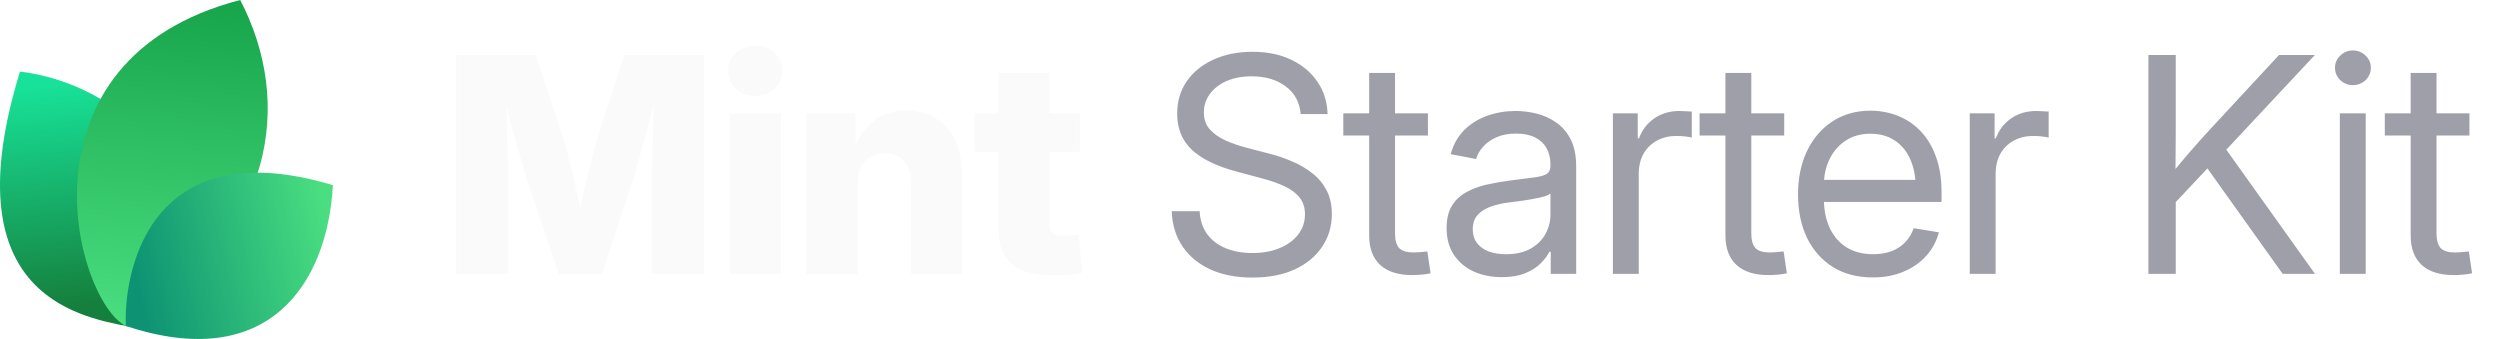
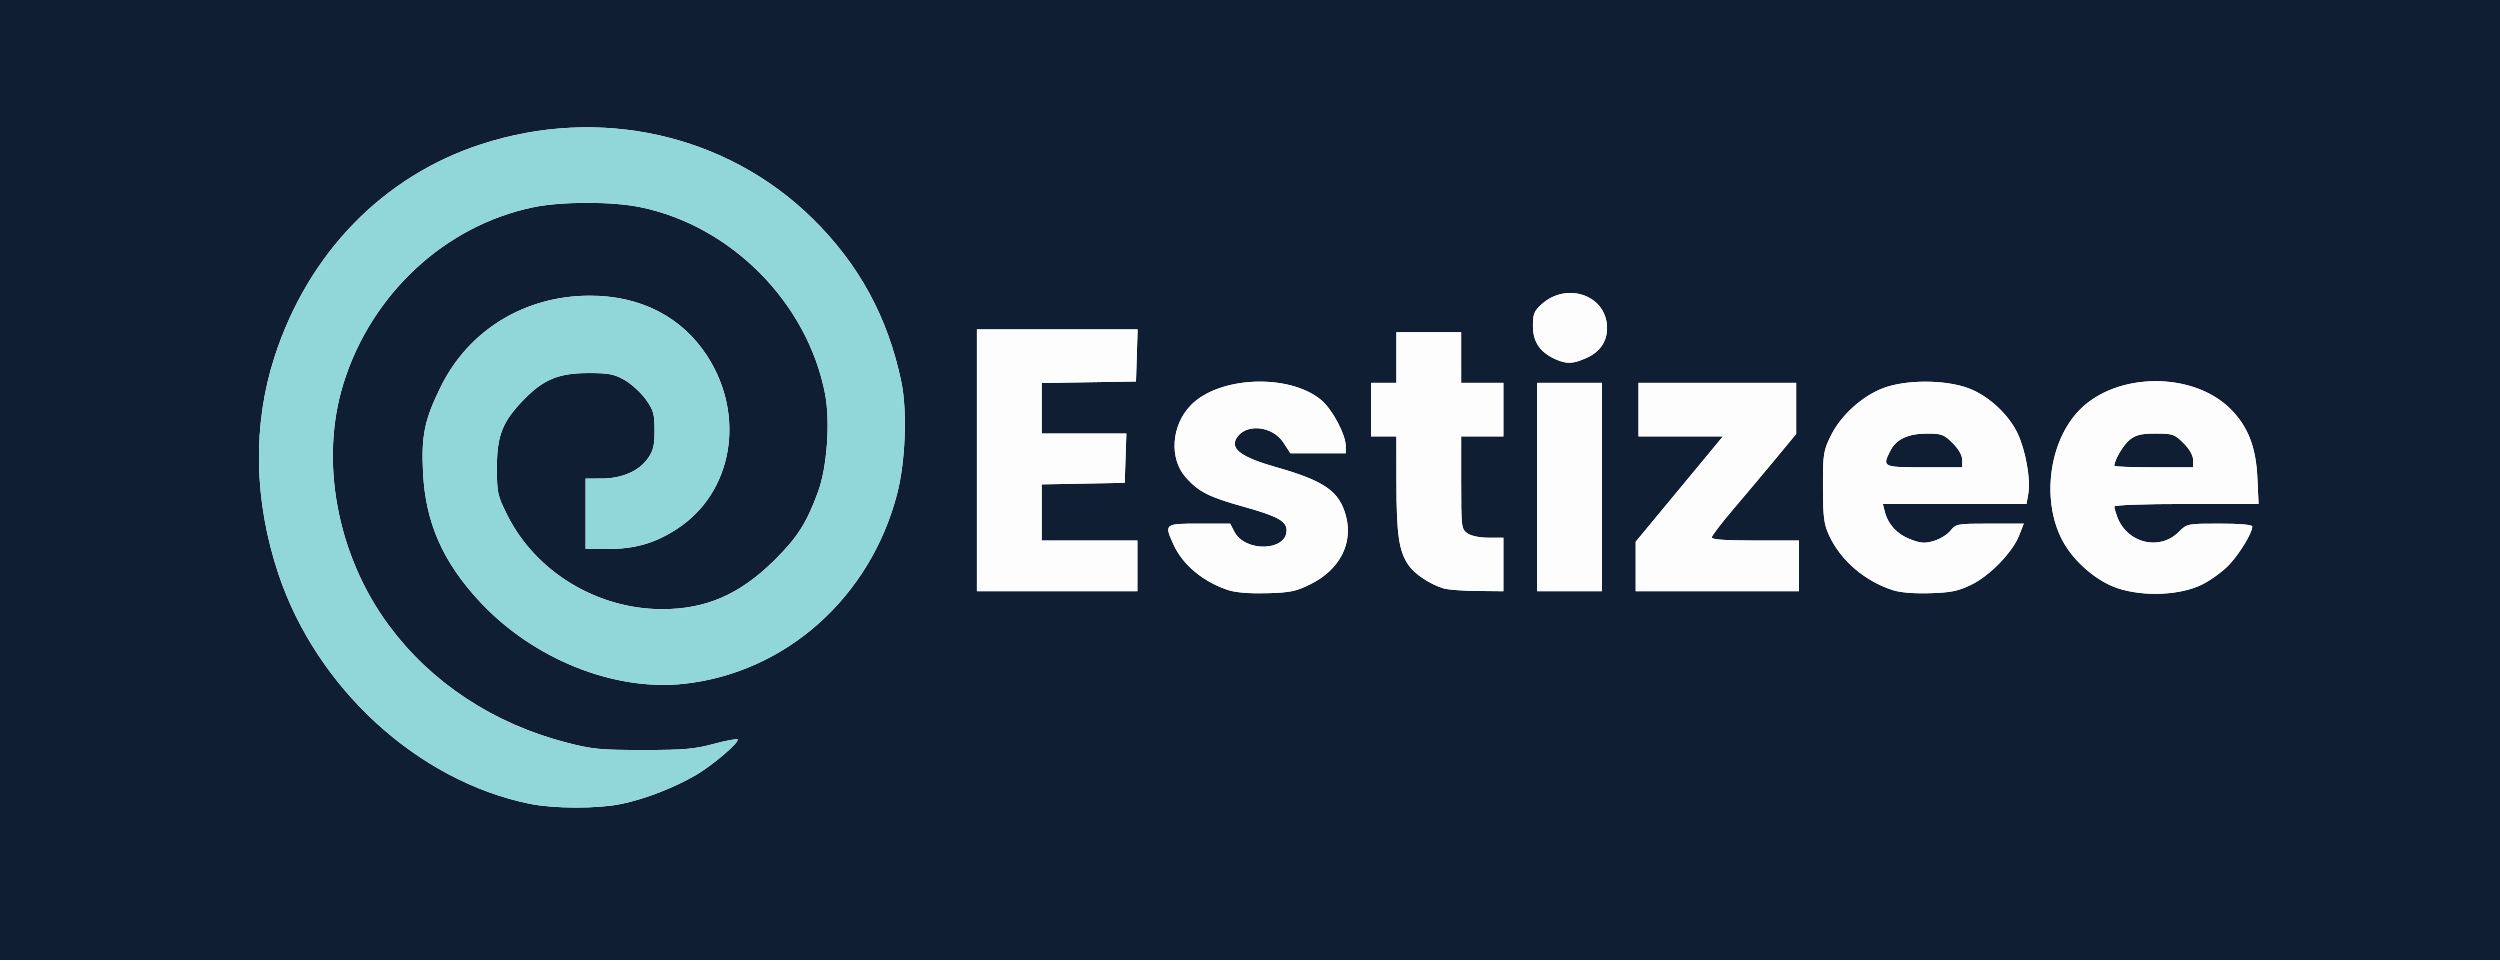
- <svg xmlns="http://www.w3.org/2000/svg" width="177" height="24" viewBox="0 0 177 24" fill="none">
-   <path d="M9.061 23.108C5.268 22.377 -3.391 20.627 1.417 5.064C9.634 6.099 16.973 14.064 9.061 23.108Z" fill="url(#paint0_linear_17557_2145)" />
-   <path d="M8.919 23.094C5.276 21.222 0.784 4.209 17.007 0C20.757 7.193 19.621 16.545 8.919 23.094Z" fill="url(#paint1_linear_17557_2145)" />
-   <path d="M8.914 23.079C8.735 19.882 10.159 9.085 23.57 13.111C23.181 20.123 18.984 26.418 8.914 23.079Z" fill="url(#paint2_linear_17557_2145)" />
-   <path d="M32.301 19.392V3.894H37.938L39.925 9.948C40.036 10.315 40.164 10.787 40.31 11.362C40.462 11.938 40.611 12.552 40.757 13.204C40.91 13.855 41.048 14.483 41.173 15.086C41.305 15.682 41.412 16.192 41.495 16.615H40.695C40.771 16.192 40.871 15.682 40.996 15.086C41.128 14.49 41.267 13.866 41.412 13.214C41.565 12.562 41.714 11.948 41.86 11.373C42.005 10.79 42.133 10.315 42.244 9.948L44.2 3.894H49.848V19.392H46.166V12.704C46.166 12.357 46.173 11.917 46.187 11.383C46.2 10.849 46.214 10.27 46.228 9.646C46.249 9.022 46.266 8.391 46.28 7.753C46.301 7.115 46.311 6.519 46.311 5.964H46.623C46.485 6.561 46.332 7.181 46.166 7.826C45.999 8.471 45.833 9.102 45.666 9.719C45.507 10.336 45.351 10.901 45.198 11.414C45.053 11.928 44.928 12.357 44.824 12.704L42.608 19.392H39.561L37.314 12.704C37.203 12.357 37.072 11.928 36.919 11.414C36.773 10.901 36.614 10.34 36.441 9.729C36.274 9.112 36.104 8.481 35.931 7.836C35.764 7.192 35.608 6.567 35.463 5.964H35.827C35.834 6.512 35.844 7.105 35.858 7.743C35.872 8.374 35.886 9.005 35.9 9.636C35.92 10.26 35.938 10.839 35.952 11.373C35.965 11.907 35.972 12.351 35.972 12.704V19.392H32.301ZM51.668 19.392V8.024H55.288V19.392H51.668ZM53.468 6.786C52.927 6.786 52.473 6.616 52.105 6.276C51.738 5.93 51.554 5.507 51.554 5.007C51.554 4.508 51.738 4.088 52.105 3.749C52.473 3.409 52.927 3.239 53.468 3.239C54.009 3.239 54.463 3.409 54.83 3.749C55.198 4.082 55.382 4.501 55.382 5.007C55.382 5.507 55.198 5.93 54.83 6.276C54.463 6.616 54.009 6.786 53.468 6.786ZM60.708 13.027V19.392H57.088V8.024H60.551L60.593 10.967H60.281C60.593 10.024 61.061 9.268 61.685 8.7C62.309 8.124 63.138 7.836 64.171 7.836C64.975 7.836 65.672 8.017 66.262 8.377C66.851 8.731 67.302 9.234 67.614 9.885C67.933 10.537 68.092 11.307 68.092 12.194V19.392H64.483V12.912C64.483 12.26 64.32 11.754 63.994 11.394C63.675 11.033 63.221 10.853 62.632 10.853C62.25 10.853 61.914 10.936 61.623 11.102C61.332 11.269 61.106 11.515 60.947 11.841C60.787 12.16 60.708 12.555 60.708 13.027ZM76.456 8.024V10.749H69.008V8.024H76.456ZM70.683 5.163H74.292V15.783C74.292 16.102 74.361 16.334 74.5 16.48C74.646 16.625 74.899 16.698 75.259 16.698C75.405 16.698 75.596 16.688 75.831 16.667C76.074 16.646 76.251 16.629 76.362 16.615L76.632 19.309C76.313 19.378 75.963 19.427 75.582 19.455C75.207 19.482 74.836 19.496 74.469 19.496C73.2 19.496 72.25 19.222 71.619 18.674C70.995 18.127 70.683 17.308 70.683 16.22V5.163Z" fill="#FAFAFA" />
-   <path d="M88.667 19.652C87.523 19.652 86.528 19.458 85.682 19.07C84.843 18.681 84.188 18.137 83.716 17.437C83.245 16.736 82.992 15.908 82.957 14.951H84.933C84.968 15.596 85.148 16.14 85.474 16.584C85.8 17.021 86.24 17.354 86.795 17.582C87.35 17.804 87.974 17.915 88.667 17.915C89.388 17.915 90.026 17.801 90.581 17.572C91.143 17.343 91.583 17.024 91.902 16.615C92.228 16.199 92.391 15.717 92.391 15.169C92.391 14.698 92.266 14.306 92.017 13.994C91.767 13.675 91.413 13.408 90.956 13.193C90.498 12.978 89.954 12.787 89.323 12.621L87.502 12.132C86.123 11.765 85.082 11.255 84.382 10.603C83.689 9.944 83.342 9.095 83.342 8.055C83.342 7.174 83.571 6.404 84.028 5.746C84.486 5.087 85.117 4.577 85.921 4.217C86.726 3.849 87.645 3.666 88.678 3.666C89.718 3.666 90.63 3.853 91.413 4.227C92.204 4.602 92.824 5.122 93.275 5.787C93.726 6.446 93.965 7.209 93.993 8.076H92.089C92.013 7.23 91.656 6.574 91.018 6.11C90.387 5.638 89.586 5.403 88.615 5.403C87.95 5.403 87.36 5.513 86.847 5.735C86.341 5.957 85.946 6.262 85.661 6.651C85.377 7.032 85.235 7.469 85.235 7.961C85.235 8.447 85.377 8.849 85.661 9.168C85.946 9.48 86.317 9.74 86.774 9.948C87.232 10.149 87.724 10.319 88.251 10.457L89.884 10.884C90.439 11.023 90.977 11.206 91.496 11.435C92.023 11.657 92.495 11.934 92.911 12.267C93.334 12.593 93.67 12.995 93.92 13.474C94.17 13.945 94.294 14.504 94.294 15.149C94.294 16.015 94.066 16.788 93.608 17.468C93.157 18.148 92.512 18.681 91.673 19.07C90.834 19.458 89.832 19.652 88.667 19.652ZM101.097 8.024V9.594H95.106V8.024H101.097ZM96.937 5.163H98.767V16.521C98.767 17 98.865 17.347 99.059 17.562C99.26 17.77 99.6 17.874 100.078 17.874C100.21 17.874 100.366 17.867 100.546 17.853C100.733 17.832 100.903 17.815 101.056 17.801L101.285 19.351C101.097 19.392 100.886 19.423 100.65 19.444C100.414 19.465 100.189 19.475 99.974 19.475C98.996 19.475 98.244 19.236 97.717 18.758C97.197 18.272 96.937 17.579 96.937 16.677V5.163ZM106.33 19.621C105.595 19.621 104.932 19.489 104.343 19.226C103.754 18.955 103.285 18.564 102.939 18.05C102.592 17.53 102.419 16.896 102.419 16.147C102.419 15.495 102.547 14.965 102.804 14.556C103.06 14.146 103.403 13.828 103.833 13.599C104.263 13.363 104.742 13.186 105.269 13.068C105.796 12.95 106.333 12.857 106.881 12.787C107.574 12.69 108.132 12.617 108.555 12.569C108.978 12.52 109.287 12.441 109.481 12.33C109.675 12.212 109.772 12.014 109.772 11.737V11.654C109.772 11.203 109.679 10.815 109.492 10.489C109.311 10.163 109.041 9.91 108.68 9.729C108.32 9.549 107.872 9.459 107.338 9.459C106.805 9.459 106.34 9.546 105.945 9.719C105.556 9.892 105.241 10.118 104.998 10.395C104.755 10.665 104.593 10.953 104.509 11.258L102.71 10.915C102.897 10.222 103.22 9.65 103.677 9.199C104.135 8.748 104.679 8.412 105.31 8.19C105.941 7.968 106.607 7.857 107.307 7.857C107.8 7.857 108.295 7.92 108.795 8.044C109.301 8.169 109.765 8.381 110.188 8.679C110.611 8.97 110.951 9.369 111.208 9.875C111.464 10.374 111.593 11.005 111.593 11.768V19.392H109.793V17.822H109.7C109.568 18.085 109.363 18.359 109.086 18.643C108.809 18.921 108.444 19.153 107.994 19.34C107.543 19.527 106.988 19.621 106.33 19.621ZM106.621 17.998C107.321 17.998 107.904 17.867 108.368 17.603C108.84 17.333 109.19 16.986 109.419 16.563C109.654 16.133 109.772 15.682 109.772 15.211V13.692C109.703 13.769 109.554 13.841 109.325 13.911C109.096 13.973 108.829 14.032 108.524 14.088C108.226 14.143 107.921 14.192 107.609 14.233C107.304 14.275 107.033 14.309 106.798 14.337C106.354 14.393 105.938 14.49 105.549 14.628C105.168 14.76 104.86 14.954 104.624 15.211C104.388 15.467 104.27 15.811 104.27 16.241C104.27 16.615 104.367 16.934 104.561 17.198C104.762 17.461 105.04 17.662 105.393 17.801C105.747 17.933 106.156 17.998 106.621 17.998ZM114.193 19.392V8.024H115.951V9.792H116.045C116.253 9.209 116.61 8.741 117.116 8.388C117.622 8.034 118.219 7.857 118.905 7.857C119.058 7.857 119.217 7.864 119.384 7.878C119.55 7.885 119.682 7.892 119.779 7.899V9.74C119.716 9.719 119.578 9.695 119.363 9.667C119.155 9.639 118.922 9.625 118.666 9.625C118.174 9.625 117.726 9.733 117.324 9.948C116.922 10.163 116.603 10.471 116.367 10.874C116.138 11.276 116.024 11.758 116.024 12.319V19.392H114.193ZM126.322 8.024V9.594H120.33V8.024H126.322ZM122.161 5.163H123.992V16.521C123.992 17 124.089 17.347 124.283 17.562C124.484 17.77 124.824 17.874 125.302 17.874C125.434 17.874 125.59 17.867 125.77 17.853C125.958 17.832 126.127 17.815 126.28 17.801L126.509 19.351C126.322 19.392 126.11 19.423 125.874 19.444C125.639 19.465 125.413 19.475 125.198 19.475C124.221 19.475 123.468 19.236 122.941 18.758C122.421 18.272 122.161 17.579 122.161 16.677V5.163ZM132.604 19.642C131.502 19.642 130.555 19.396 129.765 18.903C128.974 18.404 128.364 17.714 127.934 16.834C127.511 15.946 127.3 14.927 127.3 13.775C127.3 12.611 127.511 11.584 127.934 10.697C128.364 9.802 128.964 9.102 129.734 8.596C130.51 8.089 131.408 7.836 132.428 7.836C133.1 7.836 133.738 7.954 134.341 8.19C134.952 8.426 135.489 8.783 135.954 9.261C136.425 9.74 136.793 10.343 137.056 11.071C137.327 11.792 137.462 12.645 137.462 13.63V14.296H128.433V12.735H136.463L135.631 13.297C135.631 12.541 135.506 11.876 135.257 11.3C135.007 10.725 134.643 10.277 134.165 9.958C133.686 9.632 133.107 9.469 132.428 9.469C131.748 9.469 131.162 9.632 130.67 9.958C130.177 10.284 129.796 10.725 129.526 11.279C129.262 11.827 129.13 12.441 129.13 13.12V14.046C129.13 14.864 129.273 15.572 129.557 16.168C129.841 16.757 130.243 17.211 130.763 17.53C131.283 17.842 131.901 17.998 132.615 17.998C133.093 17.998 133.523 17.929 133.905 17.79C134.293 17.645 134.619 17.433 134.882 17.156C135.153 16.879 135.354 16.546 135.486 16.157L137.275 16.449C137.108 17.08 136.81 17.634 136.38 18.113C135.95 18.591 135.413 18.966 134.768 19.236C134.123 19.507 133.402 19.642 132.604 19.642ZM139.459 19.392V8.024H141.217V9.792H141.311C141.519 9.209 141.876 8.741 142.382 8.388C142.888 8.034 143.485 7.857 144.171 7.857C144.324 7.857 144.483 7.864 144.649 7.878C144.816 7.885 144.948 7.892 145.045 7.899V9.74C144.982 9.719 144.844 9.695 144.629 9.667C144.421 9.639 144.188 9.625 143.932 9.625C143.439 9.625 142.992 9.733 142.59 9.948C142.188 10.163 141.869 10.471 141.633 10.874C141.404 11.276 141.29 11.758 141.29 12.319V19.392H139.459ZM153.429 14.961V12.715C153.783 12.257 154.136 11.82 154.49 11.404C154.844 10.981 155.204 10.565 155.572 10.156C155.939 9.74 156.314 9.327 156.695 8.918L161.355 3.894H163.893L157.277 10.967H157.184L153.429 14.961ZM152.108 19.392V3.894H154.043V9.241L154.022 12.559L154.043 13.505V19.392H152.108ZM161.615 19.392L155.967 11.477L157.173 9.969L163.903 19.392H161.615ZM165.661 19.392V8.024H167.492V19.392H165.661ZM166.587 6.027C166.24 6.027 165.942 5.909 165.692 5.673C165.443 5.43 165.318 5.139 165.318 4.799C165.318 4.459 165.443 4.172 165.692 3.936C165.942 3.693 166.24 3.572 166.587 3.572C166.934 3.572 167.232 3.693 167.482 3.936C167.731 4.172 167.856 4.459 167.856 4.799C167.856 5.139 167.731 5.43 167.482 5.673C167.232 5.909 166.934 6.027 166.587 6.027ZM174.836 8.024V9.594H168.844V8.024H174.836ZM170.675 5.163H172.506V16.521C172.506 17 172.603 17.347 172.797 17.562C172.998 17.77 173.338 17.874 173.816 17.874C173.948 17.874 174.104 17.867 174.284 17.853C174.472 17.832 174.641 17.815 174.794 17.801L175.023 19.351C174.836 19.392 174.624 19.423 174.388 19.444C174.153 19.465 173.927 19.475 173.712 19.475C172.735 19.475 171.982 19.236 171.455 18.758C170.935 18.272 170.675 17.579 170.675 16.677V5.163Z" fill="#9F9FA9" />
-   <defs>
-     <linearGradient id="paint0_linear_17557_2145" x1="3.776" y1="5.916" x2="5.232" y2="21.559" gradientUnits="userSpaceOnUse">
-       <stop stop-color="#18E299" />
-       <stop offset="1" stop-color="#15803D" />
-     </linearGradient>
-     <linearGradient id="paint1_linear_17557_2145" x1="12.171" y1="-0.718" x2="10.19" y2="22.983" gradientUnits="userSpaceOnUse">
-       <stop stop-color="#16A34A" />
-       <stop offset="1" stop-color="#4ADE80" />
-     </linearGradient>
-     <linearGradient id="paint2_linear_17557_2145" x1="23.133" y1="15.353" x2="9.338" y2="18.52" gradientUnits="userSpaceOnUse">
-       <stop stop-color="#4ADE80" />
-       <stop offset="1" stop-color="#0D9373" />
-     </linearGradient>
-   </defs>
+ <svg xmlns="http://www.w3.org/2000/svg" width="888" height="341" viewBox="0 0 888 341">
+   <g>
+     <path d="M 0.00 0.00 L 888.00 0.00 L 888.00 341.00 L 0.00 341.00 ZM 188.00 285.48 C196.82,287.29 212.37,287.32 220.84,285.53 C229.23,283.77 239.48,279.79 247.13,275.33 C253.19,271.79 262.84,263.55 261.96,262.65 C261.67,262.34 257.84,263.07 253.46,264.25 C246.77,266.07 242.78,266.41 228.50,266.41 C213.41,266.42 210.36,266.12 201.36,263.80 C175.25,257.06 153.16,242.50 138.08,222.09 C119.66,197.16 113.41,163.56 122.06,136.00 C132.01,104.29 158.16,80.08 189.45,73.61 C199.47,71.53 217.50,71.53 227.47,73.59 C259.79,80.27 286.72,107.47 293.05,139.80 C294.95,149.54 293.81,165.86 290.60,174.63 C286.54,185.74 283.25,190.90 275.07,199.00 C262.77,211.19 250.68,216.43 235.00,216.38 C212.00,216.30 190.28,203.08 180.23,183.05 C176.70,176.01 176.50,175.09 176.50,166.05 C176.50,154.67 178.46,149.74 186.13,141.86 C193.07,134.74 198.49,132.52 209.00,132.51 C216.24,132.50 218.15,132.87 221.88,135.00 C224.29,136.38 227.66,139.46 229.38,141.85 C232.12,145.67 232.50,147.00 232.50,152.85 C232.50,158.27 232.06,160.12 230.10,162.87 C226.90,167.35 220.92,169.95 213.75,169.98 L 208.00 170.00 L 208.00 195.00 L 215.82 195.00 C225.62,195.00 232.79,192.91 240.64,187.75 C260.27,174.87 264.95,147.65 251.18,126.43 C242.18,112.55 227.52,105.02 209.50,105.03 C186.47,105.04 166.52,117.21 156.59,137.31 C150.78,149.08 149.60,154.77 150.27,167.97 C151.16,185.65 157.30,199.59 170.40,213.69 C189.38,234.11 218.18,245.66 243.18,242.86 C279.20,238.84 309.10,212.15 318.64,175.50 C321.64,164.00 322.31,145.93 320.13,135.50 C315.34,112.62 305.02,93.71 288.47,77.50 C257.97,47.63 213.01,37.56 171.00,51.21 C136.07,62.55 109.44,89.94 97.52,126.76 C89.67,151.00 90.16,177.80 98.94,204.00 C112.53,244.53 148.38,277.33 188.00,285.48 ZM 752.31 208.98 C761.71,212.05 774.67,211.42 782.36,207.53 C785.51,205.93 789.84,202.73 791.97,200.41 C795.71,196.36 800.00,189.21 800.00,187.04 C800.00,186.38 795.77,186.00 788.42,186.00 C776.93,186.00 776.83,186.02 773.88,188.96 C767.08,195.77 755.59,192.99 752.07,183.68 C751.48,182.14 751.00,180.45 751.00,179.93 C751.00,179.38 761.40,179.00 776.62,179.00 L 802.24 179.00 L 801.82 169.75 C801.33,158.79 798.47,151.47 792.27,145.27 C778.99,131.99 751.96,132.13 738.73,145.55 C727.72,156.72 724.99,178.02 732.75,192.28 C736.74,199.61 744.88,206.56 752.31,208.98 ZM 672.29 209.61 C674.94,210.47 679.86,210.88 685.56,210.70 C693.06,210.47 695.58,209.95 700.25,207.67 C706.84,204.44 714.84,196.18 717.21,190.15 L 718.84 186.00 L 706.81 186.00 C695.21,186.00 694.72,186.09 692.84,188.48 C691.77,189.84 689.13,191.48 686.98,192.12 C683.71,193.10 682.33,193.01 678.55,191.57 C673.83,189.77 670.61,186.26 669.46,181.69 L 668.78 179.00 L 719.82 179.00 L 720.48 175.13 C721.31,170.21 719.48,160.01 716.71,154.08 C713.53,147.29 706.45,140.70 699.44,138.00 C691.14,134.81 676.96,134.77 668.80,137.91 C661.30,140.80 653.82,147.63 650.30,154.80 C647.68,160.13 647.50,161.31 647.52,173.00 C647.54,183.67 647.86,186.18 649.70,190.17 C653.81,199.05 662.28,206.35 672.29,209.61 ZM 347.00 117.00 L 347.00 210.00 L 404.00 210.00 L 404.00 192.00 L 370.00 192.00 L 370.00 172.05 L 399.50 171.50 L 400.08 154.00 L 370.00 154.00 L 370.00 136.05 L 386.75 135.77 L 403.50 135.50 L 403.79 126.25 L 404.08 117.00 ZM 436.32 209.62 C438.97,210.48 444.01,210.88 450.05,210.71 C458.33,210.48 460.39,210.05 465.55,207.47 C475.88,202.31 480.69,192.99 478.06,183.22 C475.70,174.48 470.48,170.83 453.31,165.95 C441.23,162.52 437.08,159.59 439.06,155.89 C442.07,150.27 451.91,151.06 455.91,157.25 L 458.34 161.00 L 478.00 161.00 L 478.00 158.44 C478.00,154.31 473.17,145.29 469.22,142.03 C457.78,132.60 432.87,133.66 422.92,144.01 C416.07,151.13 415.25,162.80 421.14,169.50 C425.62,174.60 429.39,176.54 441.33,179.86 C453.78,183.33 457.00,185.08 457.00,188.37 C457.00,195.83 442.23,196.22 438.43,188.86 L 436.95 186.00 L 425.97 186.00 C413.58,186.00 413.48,186.08 416.87,193.50 C420.15,200.67 427.46,206.73 436.32,209.62 ZM 581.00 192.43 L 581.00 210.00 L 639.00 210.00 L 639.00 192.00 L 623.50 192.00 C613.07,192.00 608.00,191.65 608.00,190.92 C608.00,190.33 611.49,185.75 615.75,180.76 C620.01,175.77 626.76,167.73 630.75,162.90 L 638.00 154.12 L 638.00 136.00 L 582.00 136.00 L 582.00 155.00 L 611.99 155.00 L 596.50 173.71 ZM 512.83 209.02 C514.30,209.46 519.66,209.87 524.75,209.91 L 534.00 210.00 L 534.00 191.00 L 528.72 191.00 C525.56,191.00 522.55,190.37 521.22,189.44 C519.08,187.94 519.00,187.30 519.00,171.44 L 519.00 155.00 L 534.00 155.00 L 534.00 136.00 L 519.00 136.00 L 519.00 118.00 L 496.00 118.00 L 496.00 136.00 L 487.00 136.00 L 487.00 155.00 L 496.00 155.00 L 496.02 171.75 C496.05,189.89 496.91,195.75 500.29,200.70 C502.49,203.93 507.93,207.54 512.83,209.02 ZM 546.00 136.00 L 546.00 210.00 L 569.00 210.00 L 569.00 136.00 ZM 552.50 127.59 C556.57,129.40 558.76,129.29 563.68,127.06 C568.93,124.67 571.43,120.27 570.69,114.73 C569.30,104.36 556.09,100.48 547.71,107.97 C544.91,110.47 544.50,111.47 544.50,115.84 C544.50,121.43 547.04,125.16 552.50,127.59 ZM 779.00 163.40 L 779.00 166.00 L 765.00 166.00 C757.30,166.00 751.00,165.76 751.00,165.47 C751.00,163.41 754.23,157.97 756.51,156.17 C758.70,154.45 760.62,154.00 765.73,154.00 C771.75,154.00 772.43,154.23 775.60,157.40 C777.72,159.52 779.00,161.78 779.00,163.40 ZM 697.00 163.40 L 697.00 166.00 L 683.50 166.00 C668.65,166.00 668.45,165.90 671.52,159.97 C673.60,155.95 677.85,154.00 684.55,154.00 C689.64,154.00 690.54,154.34 693.60,157.40 C695.72,159.52 697.00,161.78 697.00,163.40 Z" fill="rgb(15,30,50)" />
+     <path d="M 188.00 285.48 C148.38,277.33 112.53,244.53 98.94,204.00 C90.16,177.80 89.67,151.00 97.52,126.76 C109.44,89.94 136.07,62.55 171.00,51.21 C213.01,37.56 257.97,47.63 288.47,77.50 C305.02,93.71 315.34,112.62 320.13,135.50 C322.31,145.93 321.64,164.00 318.64,175.50 C309.10,212.15 279.20,238.84 243.18,242.86 C218.18,245.66 189.38,234.11 170.40,213.69 C157.30,199.59 151.16,185.65 150.27,167.97 C149.60,154.77 150.78,149.08 156.59,137.31 C166.52,117.21 186.47,105.04 209.50,105.03 C227.52,105.02 242.18,112.55 251.18,126.43 C264.95,147.65 260.27,174.87 240.64,187.75 C232.79,192.91 225.62,195.00 215.82,195.00 L 208.00 195.00 L 208.00 170.00 L 213.75 169.98 C220.92,169.95 226.90,167.35 230.10,162.87 C232.06,160.12 232.50,158.27 232.50,152.85 C232.50,147.00 232.12,145.67 229.38,141.85 C227.66,139.46 224.29,136.38 221.88,135.00 C218.15,132.87 216.24,132.50 209.00,132.51 C198.49,132.52 193.07,134.74 186.13,141.86 C178.46,149.74 176.50,154.67 176.50,166.05 C176.50,175.09 176.70,176.01 180.23,183.05 C190.28,203.08 212.00,216.30 235.00,216.38 C250.68,216.43 262.77,211.19 275.07,199.00 C283.25,190.90 286.54,185.74 290.60,174.63 C293.81,165.86 294.95,149.54 293.05,139.80 C286.72,107.47 259.79,80.27 227.47,73.59 C217.50,71.53 199.47,71.53 189.45,73.61 C158.16,80.08 132.01,104.29 122.06,136.00 C113.41,163.56 119.66,197.16 138.08,222.09 C153.16,242.50 175.25,257.06 201.36,263.80 C210.36,266.12 213.41,266.42 228.50,266.41 C242.78,266.41 246.77,266.07 253.46,264.25 C257.84,263.07 261.67,262.34 261.96,262.65 C262.84,263.55 253.19,271.79 247.13,275.33 C239.48,279.79 229.23,283.77 220.84,285.53 C212.37,287.32 196.82,287.29 188.00,285.48 Z" fill="rgb(145,215,217)" />
+     <path d="M 436.32 209.62 C427.46,206.73 420.15,200.67 416.87,193.50 C413.48,186.08 413.58,186.00 425.97,186.00 L 436.95 186.00 L 438.43 188.86 C442.23,196.22 457.00,195.83 457.00,188.37 C457.00,185.08 453.78,183.33 441.33,179.86 C429.39,176.54 425.62,174.60 421.14,169.50 C415.25,162.80 416.07,151.13 422.92,144.01 C432.87,133.66 457.78,132.60 469.22,142.03 C473.17,145.29 478.00,154.31 478.00,158.44 L 478.00 161.00 L 468.17 161.00 L 458.34 161.00 L 455.91 157.25 C451.91,151.06 442.07,150.27 439.06,155.89 C437.08,159.59 441.23,162.52 453.31,165.95 C470.48,170.83 475.70,174.48 478.06,183.22 C480.69,192.99 475.88,202.31 465.55,207.47 C460.39,210.05 458.33,210.48 450.05,210.71 C444.01,210.88 438.97,210.48 436.32,209.62 ZM 672.29 209.61 C662.28,206.35 653.81,199.05 649.70,190.17 C647.86,186.18 647.54,183.67 647.52,173.00 C647.50,161.31 647.68,160.13 650.30,154.80 C653.82,147.63 661.30,140.80 668.80,137.91 C676.96,134.77 691.14,134.81 699.44,138.00 C706.45,140.70 713.53,147.29 716.71,154.08 C719.48,160.01 721.31,170.21 720.48,175.13 L 719.82 179.00 L 694.30 179.00 L 668.78 179.00 L 669.46 181.69 C670.61,186.26 673.83,189.77 678.55,191.57 C682.33,193.01 683.71,193.10 686.98,192.12 C689.13,191.48 691.77,189.84 692.84,188.48 C694.72,186.09 695.21,186.00 706.81,186.00 L 718.84 186.00 L 717.21 190.15 C714.84,196.18 706.84,204.44 700.25,207.67 C695.58,209.95 693.06,210.47 685.56,210.70 C679.86,210.88 674.94,210.47 672.29,209.61 ZM 697.00 163.40 C697.00,161.78 695.72,159.52 693.60,157.40 C690.54,154.34 689.64,154.00 684.55,154.00 C677.85,154.00 673.60,155.95 671.52,159.97 C668.45,165.90 668.65,166.00 683.50,166.00 L 697.00 166.00 L 697.00 163.40 ZM 752.31 208.98 C744.88,206.56 736.74,199.61 732.75,192.28 C724.99,178.02 727.72,156.72 738.73,145.55 C751.96,132.13 778.99,131.99 792.27,145.27 C798.47,151.47 801.33,158.79 801.82,169.75 L 802.24 179.00 L 776.62 179.00 C761.40,179.00 751.00,179.38 751.00,179.93 C751.00,180.45 751.48,182.14 752.07,183.68 C755.59,192.99 767.08,195.77 773.88,188.96 C776.83,186.02 776.93,186.00 788.42,186.00 C795.77,186.00 800.00,186.38 800.00,187.04 C800.00,189.21 795.71,196.36 791.97,200.41 C789.84,202.73 785.51,205.93 782.36,207.53 C774.67,211.42 761.71,212.05 752.31,208.98 ZM 779.00 163.40 C779.00,161.78 777.72,159.52 775.60,157.40 C772.43,154.23 771.75,154.00 765.73,154.00 C760.62,154.00 758.70,154.45 756.51,156.17 C754.23,157.97 751.00,163.41 751.00,165.47 C751.00,165.76 757.30,166.00 765.00,166.00 L 779.00 166.00 L 779.00 163.40 ZM 347.00 163.50 L 347.00 117.00 L 375.54 117.00 L 404.08 117.00 L 403.79 126.25 L 403.50 135.50 L 386.75 135.77 L 370.00 136.05 L 370.00 145.02 L 370.00 154.00 L 385.04 154.00 L 400.08 154.00 L 399.79 162.75 L 399.50 171.50 L 384.75 171.78 L 370.00 172.05 L 370.00 182.03 L 370.00 192.00 L 387.00 192.00 L 404.00 192.00 L 404.00 201.00 L 404.00 210.00 L 375.50 210.00 L 347.00 210.00 L 347.00 163.50 ZM 512.83 209.02 C507.93,207.54 502.49,203.93 500.29,200.70 C496.91,195.75 496.05,189.89 496.02,171.75 L 496.00 155.00 L 491.50 155.00 L 487.00 155.00 L 487.00 145.50 L 487.00 136.00 L 491.50 136.00 L 496.00 136.00 L 496.00 127.00 L 496.00 118.00 L 507.50 118.00 L 519.00 118.00 L 519.00 127.00 L 519.00 136.00 L 526.50 136.00 L 534.00 136.00 L 534.00 145.50 L 534.00 155.00 L 526.50 155.00 L 519.00 155.00 L 519.00 171.44 C519.00,187.30 519.08,187.94 521.22,189.44 C522.55,190.37 525.56,191.00 528.72,191.00 L 534.00 191.00 L 534.00 200.50 L 534.00 210.00 L 524.75 209.91 C519.66,209.87 514.30,209.46 512.83,209.02 ZM 546.00 173.00 L 546.00 136.00 L 557.50 136.00 L 569.00 136.00 L 569.00 173.00 L 569.00 210.00 L 557.50 210.00 L 546.00 210.00 L 546.00 173.00 ZM 581.00 201.21 L 581.00 192.43 L 596.50 173.71 L 611.99 155.00 L 597.00 155.00 L 582.00 155.00 L 582.00 145.50 L 582.00 136.00 L 610.00 136.00 L 638.00 136.00 L 638.00 145.06 L 638.00 154.12 L 630.75 162.90 C626.76,167.73 620.01,175.77 615.75,180.76 C611.49,185.75 608.00,190.33 608.00,190.92 C608.00,191.65 613.07,192.00 623.50,192.00 L 639.00 192.00 L 639.00 201.00 L 639.00 210.00 L 610.00 210.00 L 581.00 210.00 L 581.00 201.21 ZM 552.50 127.59 C547.04,125.16 544.50,121.43 544.50,115.84 C544.50,111.47 544.91,110.47 547.71,107.97 C556.09,100.48 569.30,104.36 570.69,114.73 C571.43,120.27 568.93,124.67 563.68,127.06 C558.76,129.29 556.57,129.40 552.50,127.59 Z" fill="rgb(253,253,253)" />
+   </g>
</svg>
